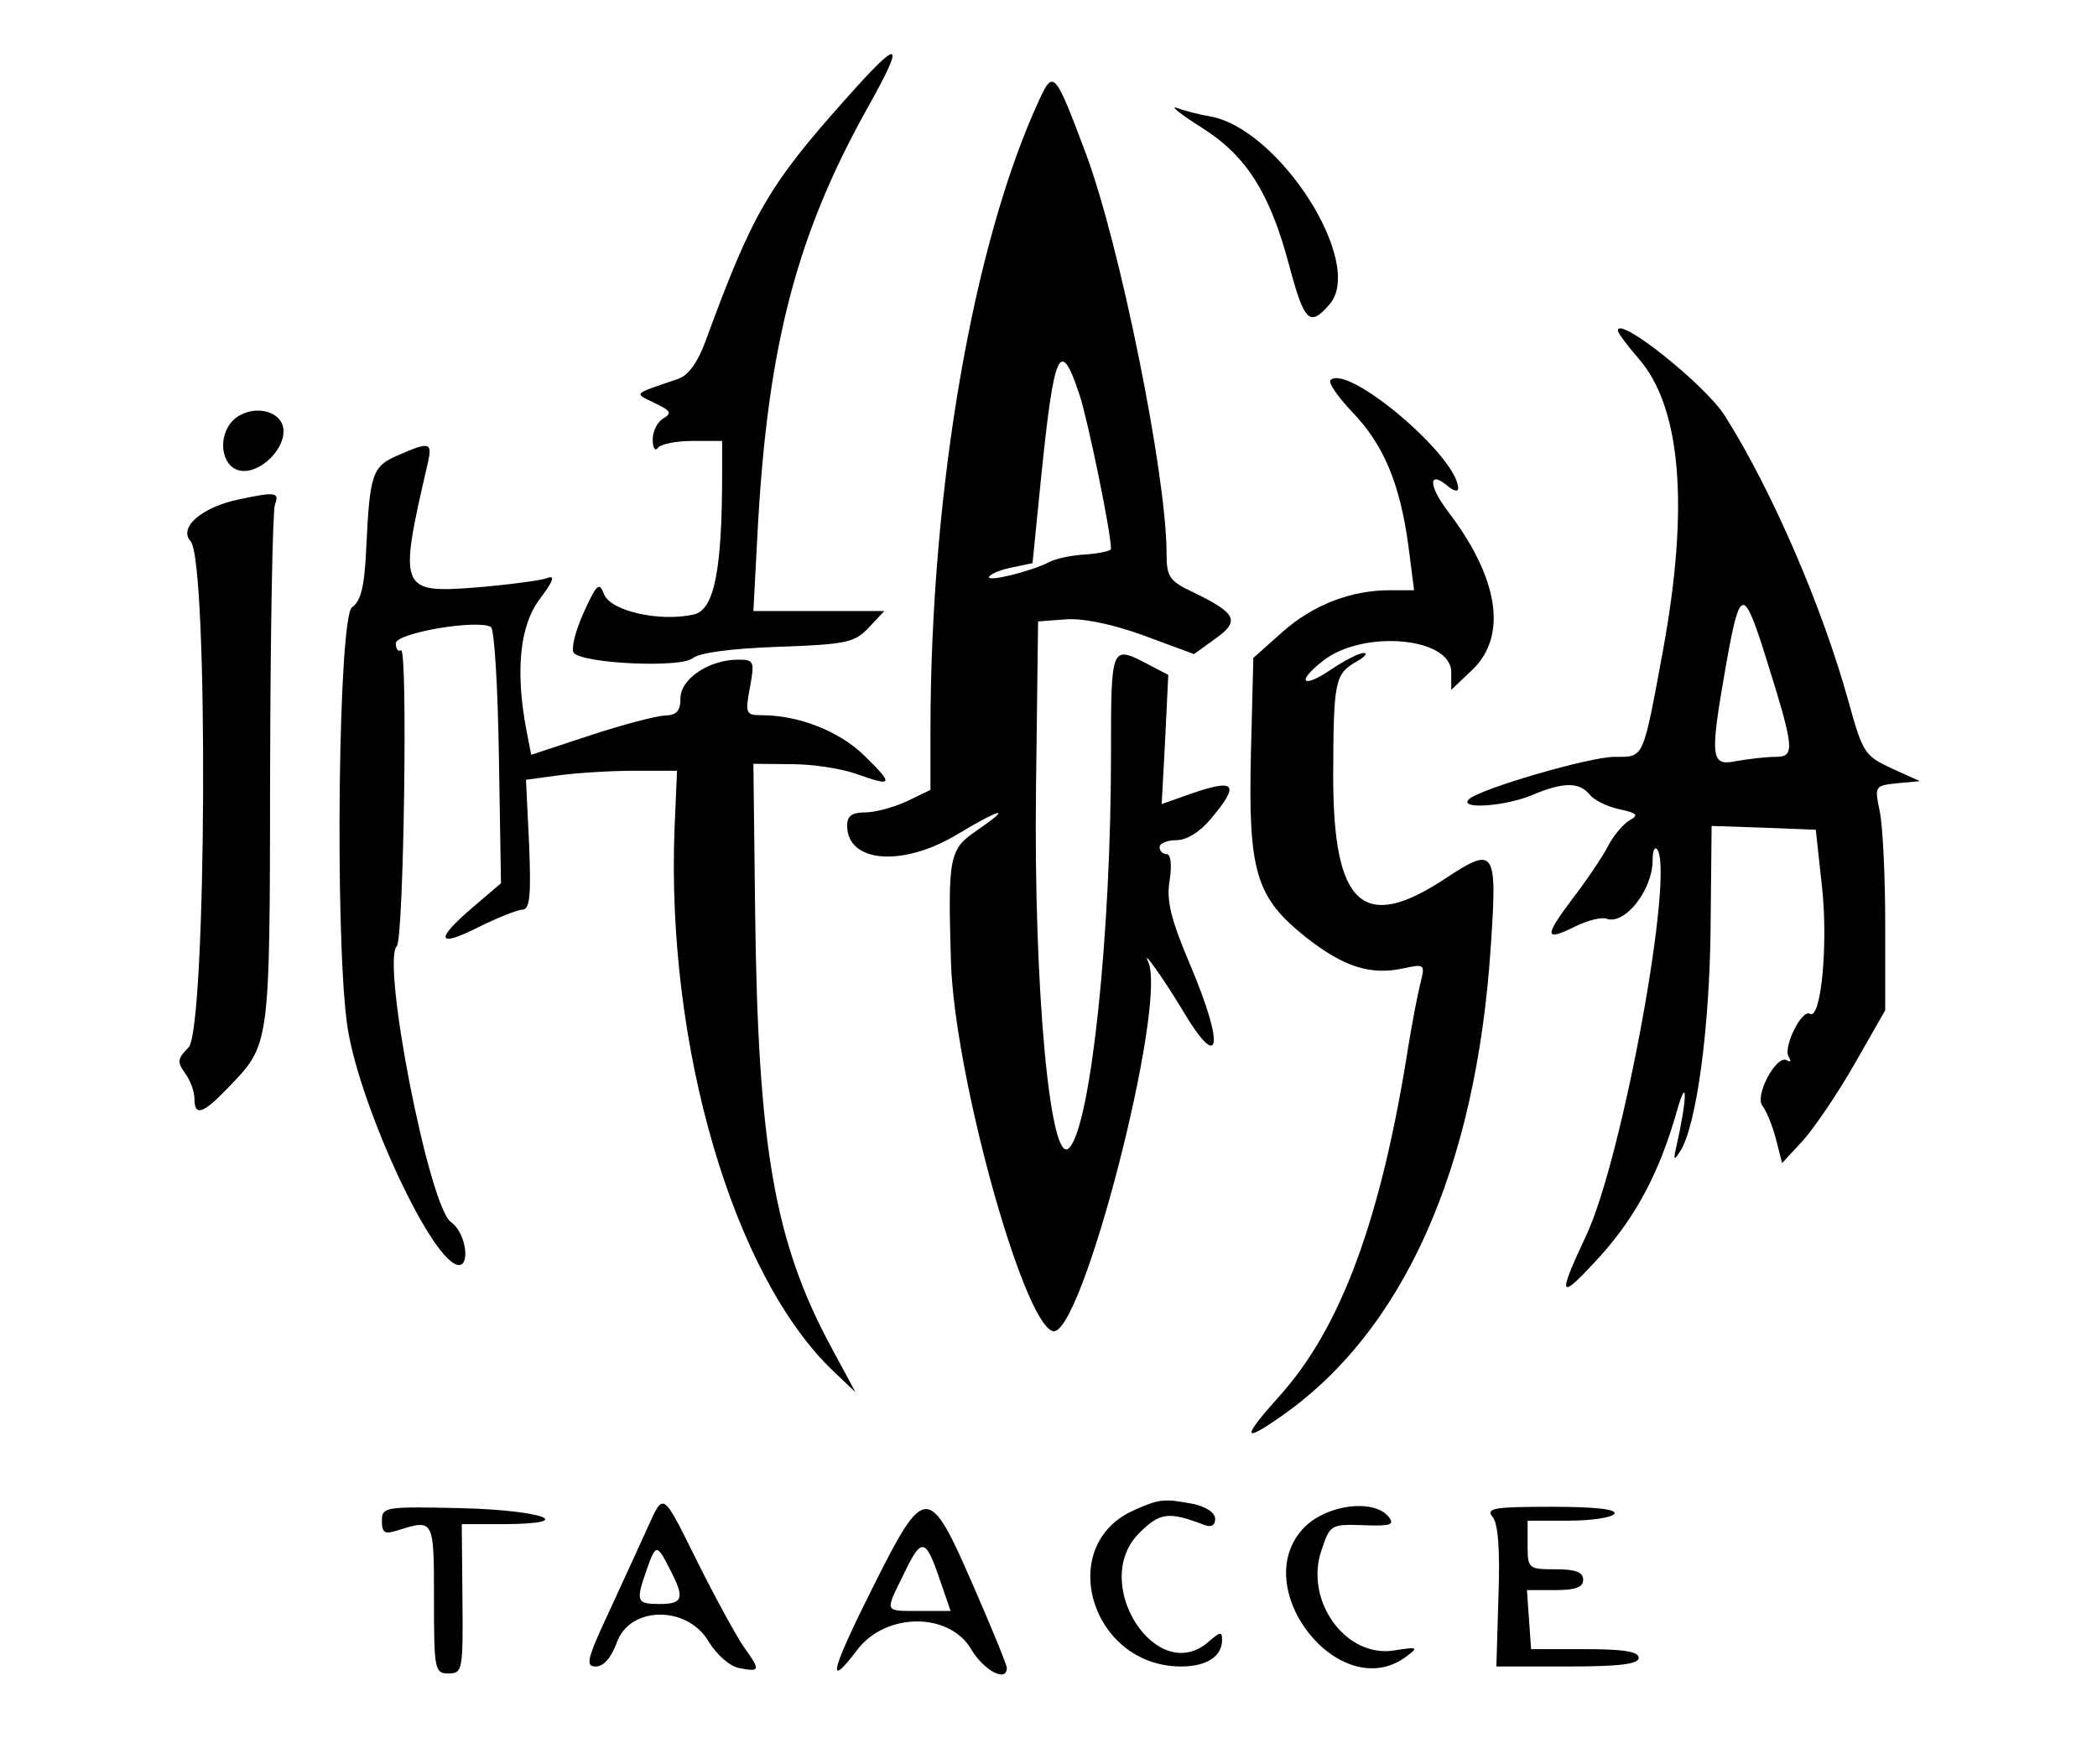
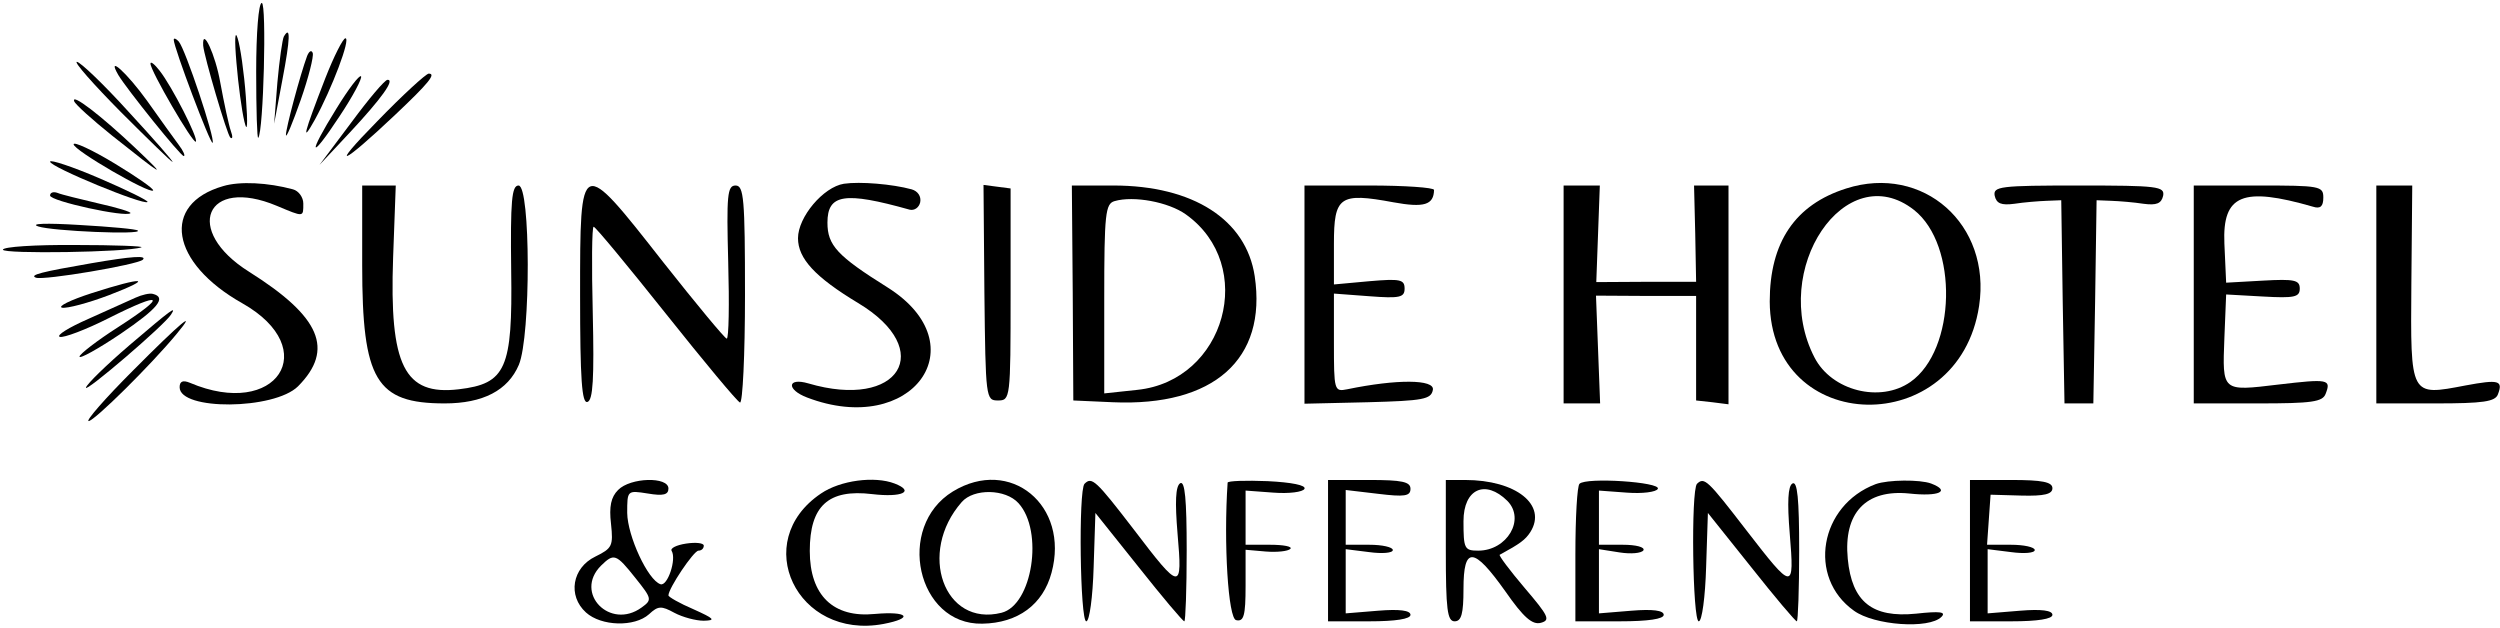
- <svg xmlns="http://www.w3.org/2000/svg" version="1.0" width="302pt" height="254pt" viewBox="0 0 302 254" preserveAspectRatio="xMidYMid meet">
-   <g transform="translate(0,254) scale(0.05,-0.05)" fill="#000000" stroke="none">
-     <path d="M2436 4795 c-223 -250 -269 -330 -404 -698 -22 -60 -49 -98 -78 -108 -134 -46 -129 -40 -68 -70 46 -22 50 -29 25 -44 -17 -9 -31 -37 -31 -61 0 -24 7 -35 15 -24 8 11 53 20 100 20 l85 0 0 -92 c0 -283 -23 -395 -82 -408 -98 -22 -239 10 -258 58 -14 37 -21 31 -60 -55 -24 -54 -36 -105 -27 -114 32 -31 308 -43 342 -15 19 16 110 28 246 33 197 7 220 12 261 55 l45 48 -189 0 -188 0 13 245 c29 520 112 839 314 1201 113 202 99 209 -61 29z" />
-     <path d="M2995 4796 c-192 -413 -315 -1126 -315 -1822 l0 -169 -68 -33 c-37 -17 -91 -32 -120 -32 -38 0 -52 -10 -52 -38 0 -107 159 -120 316 -26 126 76 164 85 59 13 -81 -55 -85 -73 -76 -379 10 -324 206 -1036 293 -1064 82 -26 332 943 275 1064 -21 43 46 -51 98 -138 110 -186 124 -109 23 129 -56 132 -69 185 -59 244 7 45 3 75 -9 75 -11 0 -20 9 -20 20 0 11 22 20 48 20 30 0 69 24 100 62 85 101 71 117 -63 70 l-79 -28 10 186 9 186 -61 32 c-104 54 -104 53 -104 -263 0 -517 -58 -1065 -120 -1131 -55 -60 -103 460 -96 1036 l6 480 78 6 c50 4 134 -13 225 -46 l146 -54 61 44 c72 51 62 73 -59 132 -74 35 -81 45 -81 118 -1 226 -134 882 -231 1144 -89 238 -95 246 -134 162z m114 -852 c25 -76 91 -397 91 -445 0 -6 -33 -13 -73 -16 -40 -2 -87 -12 -105 -22 -52 -27 -183 -59 -173 -42 6 9 36 21 68 27 l57 12 23 230 c39 386 56 424 112 256z" />
-     <path d="M3462 4712 c128 -81 195 -187 250 -392 45 -169 60 -183 118 -116 102 119 -146 507 -346 541 -30 5 -72 16 -94 24 -22 8 10 -18 72 -57z" />
-     <path d="M4660 4128 c0 -7 27 -43 59 -80 123 -140 147 -426 71 -841 -59 -319 -54 -307 -140 -307 -72 0 -387 -92 -419 -122 -31 -30 103 -21 182 12 90 38 136 38 166 1 13 -16 52 -35 86 -42 51 -11 56 -17 28 -32 -18 -11 -46 -44 -62 -75 -16 -31 -62 -99 -102 -151 -82 -109 -81 -124 9 -79 35 17 75 27 89 22 52 -20 133 82 133 168 0 25 5 39 12 33 54 -55 -98 -890 -203 -1113 -86 -183 -80 -192 42 -58 102 114 169 240 219 416 31 109 30 38 -1 -100 -10 -43 -8 -45 11 -15 46 73 84 350 87 641 l3 295 150 -5 150 -6 18 -165 c18 -167 -3 -384 -35 -365 -23 14 -78 -96 -61 -124 8 -12 5 -17 -5 -10 -30 18 -95 -103 -70 -132 10 -13 28 -55 38 -94 l18 -70 61 66 c33 37 100 136 148 220 l88 154 0 250 c0 137 -7 283 -16 324 -15 72 -14 73 50 80 l66 6 -82 37 c-77 36 -83 45 -123 190 -76 275 -221 610 -356 824 -56 90 -309 291 -309 247z m427 -944 c82 -262 84 -284 27 -284 -27 0 -77 -6 -112 -12 -76 -16 -78 7 -29 285 39 217 49 218 114 11z" />
-     <path d="M3832 3985 c-7 -7 22 -49 65 -94 89 -93 136 -206 160 -386 l16 -125 -69 0 c-113 0 -222 -42 -311 -121 l-83 -74 -7 -276 c-8 -340 14 -414 159 -529 108 -85 186 -110 281 -89 61 13 62 12 48 -44 -8 -31 -23 -111 -34 -177 -78 -499 -194 -813 -370 -1009 -109 -122 -110 -139 -2 -64 356 245 567 715 609 1358 19 280 12 289 -132 194 -236 -156 -322 -77 -322 295 1 277 4 295 70 332 22 13 30 23 18 23 -12 1 -55 -21 -95 -48 -83 -56 -100 -35 -22 26 115 90 369 68 369 -33 l0 -51 61 58 c102 98 76 265 -72 458 -55 73 -55 118 1 71 16 -14 30 -17 30 -7 0 91 -319 361 -368 312z" />
-     <path d="M671 3869 c-47 -48 -33 -137 23 -145 57 -8 130 65 122 122 -8 56 -97 70 -145 23z" />
-     <path d="M1145 3768 c-73 -31 -80 -54 -90 -265 -5 -111 -15 -154 -41 -172 -39 -29 -50 -925 -15 -1196 27 -214 232 -667 315 -697 43 -16 30 91 -15 122 -63 43 -201 750 -156 795 20 20 32 864 12 852 -8 -5 -15 4 -15 20 0 30 236 70 274 47 10 -6 20 -175 23 -374 l6 -364 -82 -70 c-110 -94 -102 -117 18 -56 55 27 112 50 126 50 21 0 25 41 19 187 l-9 187 96 13 c52 7 150 13 217 13 l122 0 -7 -164 c-25 -628 169 -1292 458 -1566 l63 -60 -70 130 c-163 302 -211 576 -219 1255 l-5 425 110 -1 c61 0 146 -13 189 -29 104 -37 106 -30 19 55 -71 69 -188 115 -294 115 -46 0 -48 5 -34 80 14 75 12 80 -34 80 -83 0 -166 -55 -166 -111 0 -37 -11 -49 -45 -50 -25 -1 -121 -26 -215 -57 l-170 -56 -14 72 c-32 170 -19 301 39 377 39 52 45 69 21 60 -18 -7 -110 -19 -204 -27 -221 -17 -225 -8 -140 357 14 62 6 64 -87 23z" />
-     <path d="M690 3642 c-108 -22 -177 -81 -141 -121 52 -57 46 -1406 -6 -1458 -32 -32 -33 -42 -10 -74 15 -20 27 -53 27 -73 0 -52 24 -45 95 29 124 129 122 111 123 915 1 404 7 749 14 767 13 35 2 37 -102 15z" />
-     <path d="M1863 675 c-21 -47 -71 -155 -110 -240 -63 -135 -67 -155 -37 -155 23 0 45 26 61 70 38 105 203 106 264 2 24 -39 61 -72 90 -77 59 -11 60 -6 11 62 -20 29 -79 136 -130 238 -107 215 -99 209 -149 100z m66 -114 c44 -84 39 -101 -29 -101 -67 0 -69 7 -38 97 27 77 30 77 67 4z" />
-     <path d="M3268 731 c-230 -100 -127 -450 133 -451 75 0 119 29 119 77 0 24 -6 23 -37 -4 -149 -135 -346 167 -202 311 60 60 85 63 187 24 20 -8 32 -2 32 17 0 18 -26 35 -62 43 -84 16 -98 15 -170 -17z" />
-     <path d="M1100 699 c0 -34 8 -39 45 -27 105 33 105 33 105 -197 0 -205 2 -215 42 -215 40 0 42 9 40 215 l-2 215 120 0 c219 1 116 40 -120 46 -222 5 -230 4 -230 -37z" />
-     <path d="M2514 508 c-122 -243 -135 -299 -44 -179 82 107 264 108 327 1 37 -62 103 -97 103 -54 0 8 -43 114 -96 235 -129 297 -140 297 -290 -3z m193 22 l31 -90 -89 0 c-104 0 -101 -6 -45 108 50 105 62 103 103 -18z" />
-     <path d="M3758 682 c-170 -171 101 -517 293 -373 36 27 33 28 -37 17 -138 -21 -257 143 -208 288 25 75 27 76 121 73 80 -3 91 1 72 25 -43 51 -175 35 -241 -30z" />
-     <path d="M4299 711 c16 -19 22 -95 17 -230 l-6 -201 205 0 c151 0 205 7 205 25 0 18 -44 25 -155 25 l-155 0 -6 85 -6 85 81 0 c59 0 81 8 81 30 0 22 -22 30 -80 30 -78 0 -80 2 -80 70 l0 70 119 0 c65 0 124 9 131 20 8 13 -57 20 -181 20 -166 0 -190 -4 -170 -29z" />
-   </g>
+ <svg xmlns="http://www.w3.org/2000/svg" width="566" height="142" viewBox="0 0 566 142" fill="none">
+   <path d="M58 16.2C58 24.8 58.2 31.533 58.467 31.2C59.667 29.866 60.4 0.666 59.267 0.666C58.533 0.666 58 7.533 58 16.2Z" fill="black" />
+   <path d="M53.534 14.2C53.934 19.067 54.734 25.067 55.334 27.533C56 30.333 56.134 28.267 55.667 22C55.267 16.467 54.4 10.467 53.8 8.667C53.2 6.667 53.067 8.933 53.534 14.2Z" fill="black" />
+   <path d="M64.267 8.267C63.934 8.867 63.267 13.533 62.801 18.667L62.067 28L63.934 18.067C65.734 8.667 65.801 5.667 64.267 8.267Z" fill="black" />
+   <path d="M39.334 9C39.334 10.733 47.667 32.8 48.134 32.333C48.801 31.6 41.934 11 40.467 9.4C39.867 8.733 39.334 8.533 39.334 9Z" fill="black" />
+   <path d="M73.667 17.667C68.734 30.4 68.134 32.733 71.267 27.133C75.134 20.067 79.467 8.667 78.2 8.667C77.667 8.667 75.6 12.733 73.667 17.667Z" fill="black" />
+   <path d="M46.001 10.333C46.201 12.733 51.401 30.467 52.134 31.133C52.667 31.6 52.734 30.933 52.267 29.667C51.801 28.333 50.734 23.4 49.867 18.667C48.801 12.467 45.734 5.8 46.001 10.333Z" fill="black" />
+   <path d="M69.533 12.667C68 16.8 64.667 29.2 64.733 30.6C64.8 31.333 66.267 27.8 68.067 22.667C69.867 17.533 71.067 12.733 70.8 12C70.533 11.267 70 11.533 69.533 12.667Z" fill="black" />
+   <path d="M27.333 25.333C33.533 31.533 38.8 36.666 39.067 36.666C39.333 36.666 34.867 31.533 29.133 25.333C23.467 19.067 18.133 14 17.4 14C16.667 14 21.133 19.067 27.333 25.333Z" fill="black" />
+   <path d="M34.067 14.4C34 15.933 43.733 32.666 44.333 32.066C45 31.466 38.933 19.533 36.133 16C35 14.533 34.067 13.8 34.067 14.4Z" fill="black" />
+   <path d="M26.8 17C28.667 20.133 40.867 35.333 41.6 35.333C42 35.333 41.534 34.2 40.467 32.8C39.467 31.467 36.267 27 33.334 22.867C28.734 16.467 24 12.2 26.8 17Z" fill="black" />
+   <path d="M76.2 24.533C69.534 35.267 70.067 36.667 76.867 26.333C79.934 21.733 82.067 17.667 81.734 17.267C81.334 16.933 78.867 20.2 76.2 24.533Z" fill="black" />
+   <path d="M85.334 27.533C74.401 38.666 77.201 37.6 89.601 25.866C97.067 18.8 98.801 16.666 97.067 16.666C96.467 16.666 91.134 21.533 85.334 27.533Z" fill="black" />
+   <path d="M79.534 27.733L72.334 37.333L79.201 30C86.401 22.267 89.467 18 87.734 18.067C87.134 18.067 83.467 22.4 79.534 27.733Z" fill="black" />
+   <path d="M16.8 22.933C17.067 23.667 20.933 27.133 25.333 30.667C37.133 40.067 38.267 40.733 30.733 33.6C22.933 26.2 16.067 20.933 16.8 22.933Z" fill="black" />
+   <path d="M16.667 32.666C16.667 34 33.8 43.933 34.667 43.133C34.934 42.8 31 40.066 25.934 37C20.867 33.933 16.667 32 16.667 32.666Z" fill="black" />
+   <path d="M11.334 36.6C11.334 37.8 32.534 46.533 33.401 45.733C33.667 45.467 28.801 43.067 22.601 40.4C16.401 37.733 11.334 36.067 11.334 36.6Z" fill="black" />
+   <path d="M50.534 42.133C36.4 46.2 38.534 59.467 54.867 68.667C73.134 79 62.6 95 43 86.667C41.4 86 40.667 86.333 40.667 87.667C40.667 93 62.067 92.8 67.467 87.467C75.734 79.133 72.6 71.733 56.4 61.533C41.4 52.133 46.6 39.867 62.667 46.6C68.867 49.2 68.667 49.2 68.667 46.067C68.667 44.667 67.6 43.2 66.334 42.867C60.667 41.333 54.334 41 50.534 42.133Z" fill="black" />
+   <path d="M191.067 41.6C186.401 42.333 180.667 49.133 180.667 53.933C180.667 58.533 184.534 62.733 194.267 68.6C212.067 79.267 203.601 92.867 183.001 86.8C178.201 85.4 178.001 88.2 182.734 90C206.467 99.067 221.667 78.133 200.934 65.067C189.534 57.933 187.334 55.533 187.334 50.4C187.334 43.933 191.201 43.333 205.934 47.467C207.001 47.733 208.067 47 208.334 45.8C208.601 44.467 207.801 43.267 206.401 42.867C202.001 41.667 194.734 41.067 191.067 41.6Z" fill="black" />
+   <path d="M418 42.667C406.4 46.333 400.667 54.867 400.667 68.267C400.8 98.8 443.467 99.667 448.067 69.267C450.867 50.8 435.4 37.133 418 42.667ZM433.334 47.533C443.4 55.467 442.867 79.2 432.534 86.467C425.667 91.267 414.667 88.467 410.8 80.933C400.534 61.067 417.867 35.4 433.334 47.533Z" fill="black" />
+   <path d="M82 60.067C82 86.067 85.133 91.333 100.667 91.333C109.333 91.333 115 88.4 117.467 82.6C120.2 76.067 120.133 42 117.4 42C115.867 42 115.533 45.333 115.733 61.267C116.067 83.533 114.533 86.867 103.867 88.133C91.533 89.6 88.133 82.8 89 58.333L89.6 42H85.8H82V60.067Z" fill="black" />
+   <path d="M131.334 66.8C131.334 86 131.734 91.4 133.001 91C134.267 90.6 134.534 85.667 134.201 70.867C133.934 60.133 134.001 51.333 134.401 51.333C134.801 51.333 142.134 60.2 150.734 71C159.334 81.8 166.867 90.867 167.534 91.133C168.134 91.333 168.667 80.4 168.667 66.8C168.667 44.933 168.401 42 166.534 42C164.667 42 164.467 44.133 164.867 59.333C165.134 68.867 165.001 76.667 164.534 76.667C164.134 76.667 157.667 68.867 150.134 59.333C131.267 35.267 131.334 35.267 131.334 66.8Z" fill="black" />
+   <path d="M222.867 66.266C223.134 90.2 223.2 90.666 225.934 90.666C228.734 90.666 228.8 90.266 228.8 66.666V42.666L225.734 42.267L222.667 41.867L222.867 66.266Z" fill="black" />
+   <path d="M242.867 66.333L243 90.667L251.934 91.067C274.8 92.067 286.867 81.333 284.067 62.533C282.134 49.733 270.134 42 252.067 42H242.667L242.867 66.333ZM268.467 48.533C284.667 60.067 277.467 86.2 257.467 88.267L250 89.067V67.6C250 48.333 250.267 46.133 252.334 45.533C256.667 44.267 264.534 45.733 268.467 48.533Z" fill="black" />
+   <path d="M295.334 66.733V91.4L309.667 91.067C322.267 90.733 324.001 90.4 324.401 88.267C324.867 85.867 316.267 85.8 305.001 88.133C302.067 88.733 302.001 88.4 302.001 77.6V66.467L310.001 67.067C316.934 67.6 318.001 67.333 318.001 65.333C318.001 63.267 317.001 63.067 310.001 63.667L302.001 64.4V55.2C302.001 44.467 303.267 43.533 315.467 45.8C322.401 47.067 324.601 46.4 324.667 43C324.667 42.467 318.067 42 310.001 42H295.334V66.733Z" fill="black" />
+   <path d="M354 66.666V91.333H358.133H362.267L361.8 79.133L361.333 66.933L372.667 67H384V78.8V90.666L387.667 91.067L391.333 91.533V66.733V42H387.467H383.533L383.8 52.867L384 63.8H372.733L361.4 63.867L361.8 52.933L362.2 42H358.133H354V66.666Z" fill="black" />
+   <path d="M451.6 44.333C452 46.067 453.067 46.533 456.067 46.133C458.2 45.8 461.533 45.533 463.333 45.467L466.667 45.333L467 68.333L467.4 91.333H470.667H473.933L474.333 68.333L474.667 45.333L478 45.467C479.867 45.533 483.133 45.8 485.267 46.133C488.267 46.533 489.333 46.067 489.733 44.333C490.133 42.2 488.533 42 470.667 42C452.8 42 451.2 42.2 451.6 44.333Z" fill="black" />
+   <path d="M496.667 66.667V91.333H511.2C523.4 91.333 525.867 91 526.534 89.133C527.8 85.867 527.134 85.733 515.8 87.067C503 88.6 503.134 88.733 503.6 76.533L504 66.667L512.334 67.133C519.467 67.533 520.667 67.267 520.667 65.333C520.667 63.4 519.467 63.133 512.334 63.533L504 64L503.6 55.133C503.134 44.067 507.734 42.2 523.667 46.8C525.334 47.333 526 46.733 526 44.733C526 42.133 525.267 42 511.334 42H496.667V66.667Z" fill="black" />
+   <path d="M538 66.667V91.333H551.4C562.2 91.333 564.933 90.933 565.533 89.267C566.733 86.133 565.733 85.867 558.2 87.267C545.6 89.667 545.733 89.933 545.933 64.267L546.133 42H542.067H538V66.667Z" fill="black" />
+   <path d="M11.334 44.267C11.334 45.533 28.467 49.267 29.534 48.267C29.801 48 26.534 47 22.334 46.067C18.134 45.067 13.934 44.067 13.001 43.667C12.067 43.333 11.334 43.6 11.334 44.267Z" fill="black" />
+   <path d="M8.667 51.267C11.867 52.333 32.334 53.2 31.201 52.2C30.934 51.867 25.001 51.333 18.001 50.933C10.401 50.467 6.667 50.6 8.667 51.267Z" fill="black" />
+   <path d="M0.667 56.533C0.667 57.533 28.734 57.133 32 56C32.734 55.733 26 55.467 17 55.467C8 55.4 0.667 55.867 0.667 56.533Z" fill="black" />
+   <path d="M20.667 59.6C9.467 61.533 6.533 62.267 8.133 62.867C9.867 63.533 31.134 59.933 32.334 58.8C33.334 57.8 29.933 58 20.667 59.6Z" fill="black" />
+   <path d="M20.667 66.4C15.934 67.933 12.934 69.4 14.067 69.667C15.2 69.867 20 68.6 24.733 66.8C35.133 62.8 32.667 62.533 20.667 66.4Z" fill="black" />
+   <path d="M30.667 67.4C29.2 68.067 24.4 70.2 20 72.2C15.6 74.133 12.667 75.933 13.534 76.267C14.4 76.533 19.4 74.667 24.667 72C37 65.8 38 66.8 26.734 74.067C21.934 77.133 18 80.2 18 80.733C18 81.333 22.2 79 27.267 75.6C35.8 69.8 37.8 67.333 34.6 66.533C33.867 66.333 32.134 66.733 30.667 67.4Z" fill="black" />
+   <path d="M29.334 78.133C24.201 82.533 19.734 86.867 19.467 87.733C18.934 89.267 37.334 73.533 38.734 71.2C40.067 69.133 38.867 70 29.334 78.133Z" fill="black" />
+   <path d="M30 84C23.8 90.2 19.334 95.333 20.067 95.333C21.334 95.333 34.2 82.6 39.934 75.667C44.934 69.667 41 72.933 30 84Z" fill="black" />
+   <path d="M139.934 110.933C138.334 112.533 137.867 114.667 138.334 118.6C138.867 123.6 138.6 124.133 134.8 126C129.534 128.533 128.467 134.867 132.667 138.667C136.134 141.8 143.667 142 146.934 139.067C149 137.133 149.734 137.133 152.667 138.733C154.534 139.733 157.534 140.533 159.334 140.533C162.134 140.467 161.734 140.067 157 137.933C153.867 136.6 151.334 135.133 151.334 134.8C151.334 133.2 157.067 124.667 158.134 124.667C158.8 124.667 159.334 124.2 159.334 123.533C159.334 122.933 157.534 122.733 155.334 123.067C153.134 123.4 151.667 124.133 152.067 124.733C153.2 126.6 151.134 132.8 149.534 132.267C146.667 131.333 142.067 121.333 142 116.133C142 111 142 111 146.667 111.733C150.2 112.333 151.334 112 151.334 110.6C151.334 107.867 142.734 108.067 139.934 110.933ZM143.867 130.867C147.6 135.533 147.667 135.8 145.267 137.533C138.134 142.733 129.867 134.267 136.067 128.067C139 125.2 139.467 125.333 143.867 130.867Z" fill="black" />
+   <path d="M185.867 111.733C169.734 122.6 180.4 144.933 200 141.267C207 139.933 205.6 138.333 198.067 139C188.667 139.933 183.334 134.8 183.334 124.733C183.334 114.533 187.534 110.667 197.467 111.867C204.267 112.667 207.2 111.267 202.534 109.467C198 107.733 190.267 108.733 185.867 111.733Z" fill="black" />
+   <path d="M215.733 111.267C202.667 119.267 207.6 141.533 222.4 141.2C230.467 141.067 236.133 136.867 238.067 129.667C242.2 114.4 228.733 103.333 215.733 111.267ZM230.6 113.933C236.333 120.267 233.733 137 226.733 138.733C213.733 142 207.667 125.133 217.733 113.667C220.467 110.533 227.667 110.667 230.6 113.933Z" fill="black" />
+   <path d="M245.533 109.533C244.133 111 244.533 140.667 245.933 140.667C246.667 140.667 247.4 135.133 247.6 128.4L248 116.133L257.8 128.4C263.133 135.133 267.8 140.667 268.133 140.667C268.4 140.667 268.667 133.4 268.667 124.6C268.667 113.067 268.267 108.8 267.2 109.4C266.133 110.067 266 113.667 266.6 120.867C267.733 133.867 267.333 133.867 256.733 119.933C248.067 108.667 247.2 107.867 245.533 109.533Z" fill="black" />
+   <path d="M277.934 109.267C277 123 278.067 140.067 279.867 140.4C281.6 140.8 282 139.4 282 132.667V124.467L286.6 124.867C289.134 125.067 291.6 124.8 292.134 124.267C292.667 123.733 290.6 123.333 287.534 123.333H282V117.2V111.067L288.334 111.533C291.8 111.8 295 111.4 295.334 110.667C295.734 109.867 292.467 109.2 287 108.933C282.067 108.733 278 108.867 277.934 109.267Z" fill="black" />
+   <path d="M300.667 124.667V140.667H310C316 140.667 319.334 140.133 319.334 139.2C319.334 138.2 316.867 137.867 312 138.267L304.667 138.867V131.6V124.333L310 125C312.934 125.4 315.334 125.2 315.334 124.533C315.334 123.867 312.934 123.333 310 123.333H304.667V117.133V110.933L312 111.8C318 112.533 319.334 112.333 319.334 110.667C319.334 109.067 317.4 108.667 310 108.667H300.667V124.667Z" fill="black" />
+   <path d="M327.334 124.667C327.334 138 327.667 140.667 329.334 140.667C330.867 140.667 331.334 138.933 331.334 133.333C331.334 123.6 333.601 123.733 340.801 133.867C344.934 139.8 346.934 141.533 348.867 141C351.067 140.4 350.601 139.467 345.201 133.133C341.801 129.133 339.267 125.733 339.534 125.6C344.201 123.067 345.334 122.2 346.467 120.467C350.334 114.333 343.267 108.667 331.667 108.667H327.334V124.667ZM341.267 113.4C345.401 117.6 341.201 124.667 334.667 124.667C331.534 124.667 331.334 124.2 331.334 118C331.334 110.667 336.267 108.467 341.267 113.4Z" fill="black" />
+   <path d="M357.6 109.533C357.067 110 356.667 117.267 356.667 125.533V140.667H366.667C373.2 140.667 376.667 140.133 376.667 139.2C376.667 138.2 374.2 137.867 369.334 138.267L362 138.867V131.6V124.333L366.667 125.067C369.2 125.467 371.6 125.267 372.067 124.6C372.467 123.867 370.4 123.333 367.4 123.333H362V117.2V111.067L368.334 111.533C371.8 111.8 375 111.4 375.334 110.667C376.067 109.133 359.067 108 357.6 109.533Z" fill="black" />
+   <path d="M384.2 109.533C382.8 111 383.2 140.667 384.6 140.667C385.334 140.667 386.067 135.133 386.267 128.4L386.667 116.133L396.467 128.4C401.8 135.133 406.467 140.667 406.8 140.667C407.067 140.667 407.334 133.4 407.334 124.6C407.334 112.933 406.934 108.8 405.8 109.467C404.8 110.067 404.6 113.6 405.2 120.867C406.267 133.867 406 133.8 395.334 120C386.6 108.667 385.867 107.933 384.2 109.533Z" fill="black" />
+   <path d="M424.667 109.6C411.934 114.4 409.134 130.733 419.734 138.267C424.334 141.6 436.734 142.467 439.534 139.667C440.667 138.533 439.267 138.333 433.8 138.933C423.867 139.933 419.267 136.267 418.334 126.533C417.334 116.133 422.4 110.733 432.267 111.733C439 112.467 441.734 111.2 437.2 109.467C434.667 108.533 427.467 108.6 424.667 109.6Z" fill="black" />
+   <path d="M446 124.667V140.667H455.333C461.333 140.667 464.667 140.133 464.667 139.2C464.667 138.2 462.2 137.867 457.333 138.267L450 138.867V131.6V124.333L455.333 125C458.267 125.4 460.667 125.2 460.667 124.533C460.667 123.867 458.2 123.333 455.267 123.333H449.867L450.267 117.667L450.667 112L457.667 112.2C462.867 112.333 464.667 111.867 464.667 110.533C464.667 109.133 462.4 108.667 455.333 108.667H446V124.667Z" fill="black" />
</svg>
